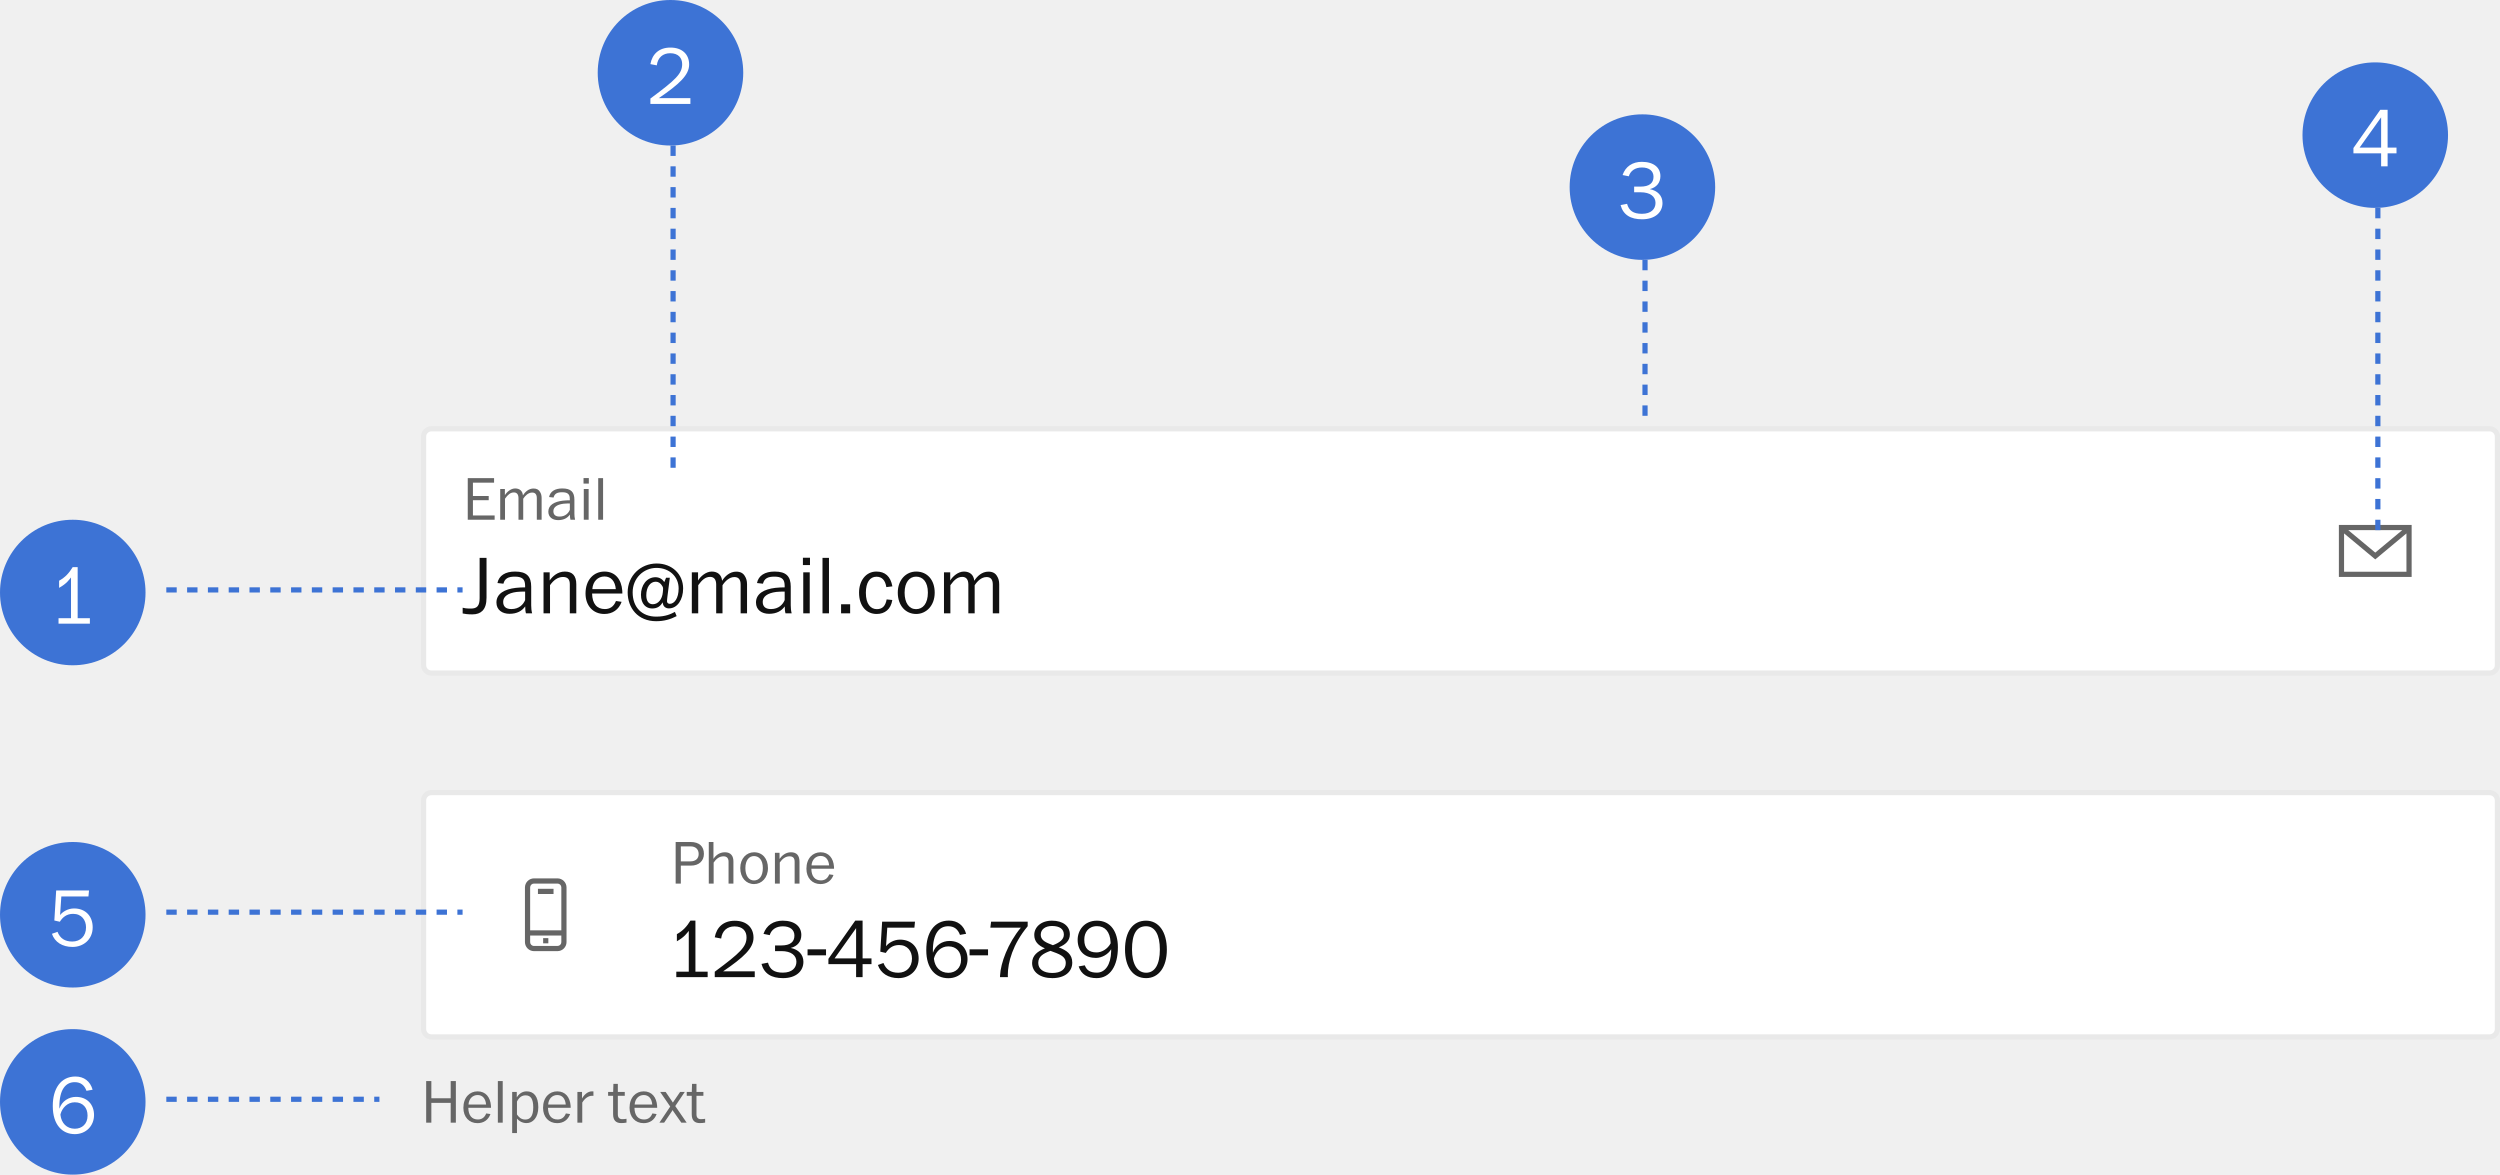
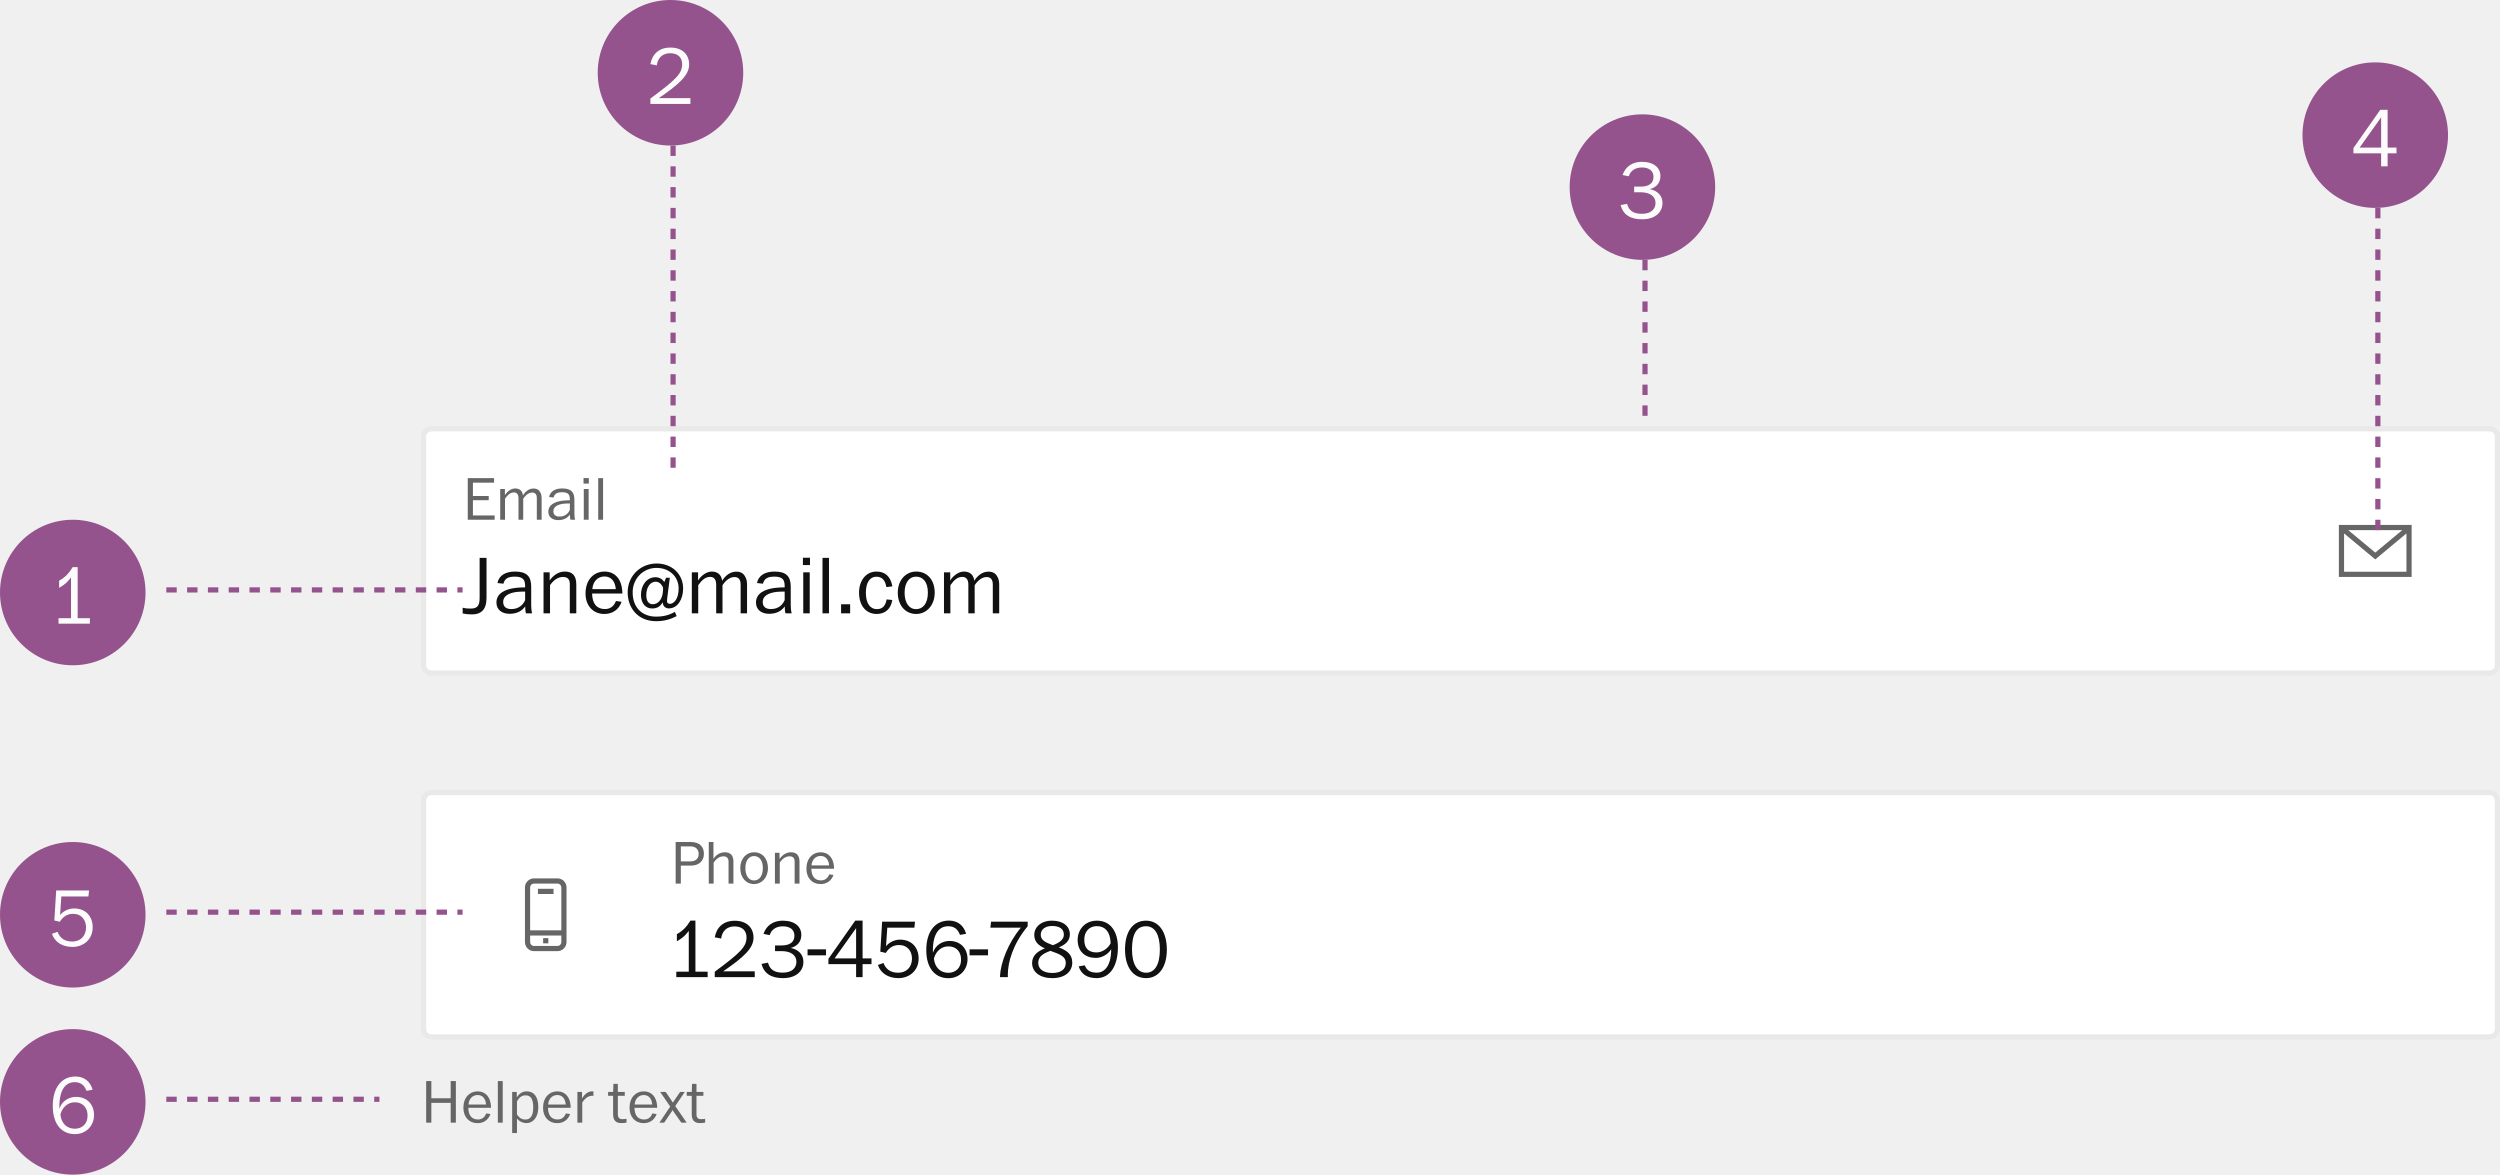
<svg xmlns="http://www.w3.org/2000/svg" width="481" height="226" viewBox="0 0 481 226" fill="none">
  <rect x="81.5" y="82.5" width="399" height="47" rx="1.5" fill="white" />
  <path d="M95.168 100V99.172H90.992V96.244H94.028V95.428H90.992V92.86H95.06V91.996H89.996V100H95.168ZM97.164 100V95.944C97.704 95.188 98.196 94.744 98.88 94.744C99.456 94.744 99.756 95.14 99.756 95.848V100H100.668V95.956C101.04 95.368 101.652 94.768 102.384 94.768C102.96 94.768 103.284 95.092 103.284 95.86V100H104.208V95.8C104.208 95.32 104.088 94.936 103.908 94.66C103.668 94.216 103.26 93.988 102.648 93.988C101.712 93.988 101.016 94.66 100.608 95.308C100.536 94.468 99.984 93.976 99.12 93.976C98.268 93.976 97.488 94.684 97.14 95.272V94.084H96.24V100H97.164ZM107.382 100.072C108.486 100.072 109.182 99.652 109.65 99.004C109.638 99.304 109.686 99.796 109.758 100H110.646C110.55 99.628 110.514 99.22 110.514 98.848V96.16C110.514 94.672 109.866 93.976 108.186 93.976C106.782 93.976 105.858 94.552 105.642 95.632L106.506 95.728C106.698 94.972 107.202 94.708 108.162 94.708C109.158 94.708 109.542 95.056 109.614 95.704C109.638 95.848 109.638 96.052 109.638 96.256C109.17 96.268 108.774 96.268 108.294 96.328C106.674 96.52 105.498 97.156 105.498 98.44C105.498 99.52 106.338 100.072 107.382 100.072ZM107.658 99.388C106.866 99.388 106.47 99.028 106.47 98.344C106.47 97.6 107.13 97.084 108.414 96.916C108.786 96.868 109.218 96.868 109.638 96.868V98.092C109.386 98.704 108.786 99.388 107.658 99.388ZM113.291 93.04V91.984H112.271V93.04H113.291ZM113.255 100V94.084H112.319V100H113.255ZM116.032 100V91.996H115.096V100H116.032Z" fill="#666666" />
  <path d="M90.856 118.208C91.752 118.208 92.36 117.968 92.808 117.536C93.336 117.008 93.608 116.208 93.608 114.96V107.328H92.28V115.072C92.28 116.576 91.784 117.088 90.6 117.088C89.688 117.088 89.352 117.008 89.016 116.928V118.032C89.352 118.112 90.008 118.208 90.856 118.208ZM98.025 118.096C99.498 118.096 100.426 117.536 101.05 116.672C101.034 117.072 101.098 117.728 101.194 118H102.378C102.25 117.504 102.202 116.96 102.202 116.464V112.88C102.202 110.896 101.338 109.968 99.097 109.968C97.225 109.968 95.993 110.736 95.706 112.176L96.858 112.304C97.114 111.296 97.785 110.944 99.066 110.944C100.394 110.944 100.906 111.408 101.002 112.272C101.034 112.464 101.034 112.736 101.034 113.008C100.41 113.024 99.882 113.024 99.242 113.104C97.082 113.36 95.513 114.208 95.513 115.92C95.513 117.36 96.633 118.096 98.025 118.096ZM98.394 117.184C97.338 117.184 96.809 116.704 96.809 115.792C96.809 114.8 97.689 114.112 99.401 113.888C99.897 113.824 100.474 113.824 101.034 113.824V115.456C100.698 116.272 99.897 117.184 98.394 117.184ZM105.823 118V112.592C106.479 111.648 107.311 111.008 108.319 111.008C109.215 111.008 109.631 111.456 109.631 112.4V118H110.879V112.416C110.879 110.8 110.159 109.968 108.687 109.968C107.279 109.968 106.303 110.896 105.759 111.68V110.112H104.575V118H105.823ZM116.271 118.128C117.839 118.128 119.055 117.312 119.599 115.792L118.511 115.632C118.063 116.8 117.247 117.184 116.383 117.184C114.847 117.184 113.951 116.176 113.919 114.192H119.743C119.727 114.016 119.743 113.84 119.727 113.664C119.567 111.472 118.367 109.968 116.303 109.968C114.271 109.968 112.655 111.52 112.655 114.192C112.655 116.544 114.111 118.128 116.271 118.128ZM113.967 113.344C114.063 111.856 115.039 110.912 116.303 110.912C117.567 110.912 118.351 111.824 118.479 113.344H113.967ZM126.25 119.52C127.77 119.52 129.018 119.152 130.186 118.544L129.85 117.728C129.098 118.128 128.074 118.64 126.25 118.64C123.546 118.64 121.722 116.896 121.722 113.968C121.722 111.264 123.802 109.264 126.314 109.264C128.778 109.264 130.57 110.928 130.57 113.216C130.57 115.136 129.738 116.176 128.874 116.176C128.554 116.176 128.33 115.984 128.33 115.68C128.33 115.392 128.378 115.104 128.41 114.8L128.874 111.152H128.154L127.802 112C127.45 111.376 126.778 111.056 126.122 111.056C124.426 111.056 123.322 112.624 123.322 114.432C123.322 116.224 124.314 117.072 125.466 117.072C126.554 117.072 127.082 116.576 127.514 115.888C127.53 116.72 128.122 117.056 128.698 117.056C130.33 117.056 131.434 115.36 131.434 113.216C131.434 110.448 129.274 108.416 126.346 108.416C123.258 108.416 120.762 110.784 120.762 113.968C120.762 116.992 122.746 119.52 126.25 119.52ZM125.594 116.256C124.746 116.256 124.346 115.552 124.346 114.528C124.346 112.976 125.098 111.92 126.17 111.92C126.682 111.92 127.098 112.208 127.402 112.72C127.61 113.04 127.61 113.152 127.53 113.936C127.418 115.28 126.65 116.256 125.594 116.256ZM134.338 118V112.592C135.058 111.584 135.714 110.992 136.626 110.992C137.394 110.992 137.794 111.52 137.794 112.464V118H139.01V112.608C139.506 111.824 140.322 111.024 141.298 111.024C142.066 111.024 142.498 111.456 142.498 112.48V118H143.73V112.4C143.73 111.76 143.57 111.248 143.33 110.88C143.01 110.288 142.466 109.984 141.65 109.984C140.402 109.984 139.474 110.88 138.93 111.744C138.834 110.624 138.098 109.968 136.946 109.968C135.81 109.968 134.77 110.912 134.306 111.696V110.112H133.106V118H134.338ZM147.963 118.096C149.435 118.096 150.363 117.536 150.987 116.672C150.971 117.072 151.035 117.728 151.131 118H152.315C152.187 117.504 152.139 116.96 152.139 116.464V112.88C152.139 110.896 151.275 109.968 149.035 109.968C147.163 109.968 145.931 110.736 145.643 112.176L146.795 112.304C147.051 111.296 147.723 110.944 149.003 110.944C150.331 110.944 150.843 111.408 150.939 112.272C150.971 112.464 150.971 112.736 150.971 113.008C150.347 113.024 149.819 113.024 149.179 113.104C147.019 113.36 145.451 114.208 145.451 115.92C145.451 117.36 146.571 118.096 147.963 118.096ZM148.331 117.184C147.275 117.184 146.747 116.704 146.747 115.792C146.747 114.8 147.627 114.112 149.339 113.888C149.835 113.824 150.411 113.824 150.971 113.824V115.456C150.635 116.272 149.835 117.184 148.331 117.184ZM155.841 108.72V107.312H154.481V108.72H155.841ZM155.793 118V110.112H154.545V118H155.793ZM159.496 118V107.328H158.248V118H159.496ZM163.567 118V116.256H161.823V118H163.567ZM168.672 118.128C170.24 118.128 171.408 117.216 171.68 115.44L170.592 115.328C170.352 116.64 169.744 117.2 168.704 117.2C167.52 117.2 166.592 116.224 166.592 114.048C166.592 112.08 167.36 110.96 168.624 110.96C169.712 110.96 170.336 111.664 170.528 112.96L171.696 112.816C171.344 110.88 170.288 109.968 168.608 109.968C166.608 109.968 165.28 111.728 165.28 114.016C165.28 116.656 166.736 118.128 168.672 118.128ZM176.269 118.128C178.221 118.128 179.837 116.512 179.837 114.032C179.837 111.6 178.429 109.968 176.269 109.968C174.333 109.968 172.733 111.552 172.733 114.016C172.733 116.512 174.237 118.128 176.269 118.128ZM176.253 117.2C174.925 117.2 174.045 116.016 174.045 114.032C174.045 112 175.005 110.944 176.253 110.944C177.565 110.944 178.525 111.968 178.525 114.016C178.525 116.144 177.549 117.2 176.253 117.2ZM182.854 118V112.592C183.574 111.584 184.23 110.992 185.142 110.992C185.91 110.992 186.31 111.52 186.31 112.464V118H187.526V112.608C188.022 111.824 188.838 111.024 189.814 111.024C190.582 111.024 191.014 111.456 191.014 112.48V118H192.246V112.4C192.246 111.76 192.086 111.248 191.846 110.88C191.526 110.288 190.982 109.984 190.166 109.984C188.918 109.984 187.99 110.88 187.446 111.744C187.35 110.624 186.614 109.968 185.462 109.968C184.326 109.968 183.286 110.912 182.822 111.696V110.112H181.622V118H182.854Z" fill="#111111" />
-   <path d="M437 106C437 94.954 445.954 86 457 86C468.046 86 477 94.954 477 106C477 117.046 468.046 126 457 126C445.954 126 437 117.046 437 106Z" fill="white" />
+   <path d="M437 106C437 94.954 445.954 86 457 86V86C468.046 86 477 94.954 477 106V106C477 117.046 468.046 126 457 126V126C445.954 126 437 117.046 437 106V106Z" fill="white" />
  <path d="M450 101V111H464V101H450ZM462.19 102L457 106.32L451.81 102H462.19ZM451 110V102.63L457 107.63L463 102.63V110H451Z" fill="#666666" />
  <rect x="81.5" y="82.5" width="399" height="47" rx="1.5" stroke="#E9E9E9" />
  <rect x="81.5" y="152.5" width="399" height="47" rx="1.5" fill="white" />
-   <path d="M85 176C85 164.954 93.954 156 105 156C116.046 156 125 164.954 125 176C125 187.046 116.046 196 105 196C93.954 196 85 187.046 85 176Z" fill="white" />
-   <path d="M107.27 169H102.73C102.273 169.005 101.836 169.189 101.512 169.512C101.189 169.836 101.005 170.273 101 170.73V181.27C101.005 181.727 101.189 182.164 101.512 182.488C101.836 182.811 102.273 182.995 102.73 183H107.27C107.727 182.995 108.164 182.811 108.488 182.488C108.811 182.164 108.995 181.727 109 181.27V170.73C108.995 170.273 108.811 169.836 108.488 169.512C108.164 169.189 107.727 169.005 107.27 169ZM108 181.27C108 181.464 107.923 181.649 107.786 181.786C107.649 181.923 107.464 182 107.27 182H102.73C102.536 182 102.351 181.923 102.214 181.786C102.077 181.649 102 181.464 102 181.27V180H108V181.27ZM108 179H102V170.73C102 170.536 102.077 170.351 102.214 170.214C102.351 170.077 102.536 170 102.73 170H107.27C107.464 170 107.649 170.077 107.786 170.214C107.923 170.351 108 170.536 108 170.73V179ZM105.5 180.5H104.5V181.5H105.5V180.5ZM103.5 172H106.5V171H103.5V172Z" fill="#666666" />
+   <path d="M85 176C85 164.954 93.954 156 105 156V156C116.046 156 125 164.954 125 176V176C125 187.046 116.046 196 105 196V196C93.954 196 85 187.046 85 176V176Z" fill="white" />
+   <path d="M107.27 169H102.73C102.273 169.005 101.836 169.189 101.512 169.512C101.189 169.836 101.005 170.273 101 170.73V181.27C101.005 181.727 101.189 182.164 101.512 182.488C101.836 182.811 102.273 182.995 102.73 183H107.27C107.727 182.995 108.164 182.811 108.488 182.488C108.811 182.164 108.995 181.727 109 181.27V170.73C108.995 170.273 108.811 169.836 108.488 169.512C108.164 169.189 107.727 169.005 107.27 169V169ZM108 181.27C108 181.464 107.923 181.649 107.786 181.786C107.649 181.923 107.464 182 107.27 182H102.73C102.536 182 102.351 181.923 102.214 181.786C102.077 181.649 102 181.464 102 181.27V180H108V181.27ZM108 179H102V170.73C102 170.536 102.077 170.351 102.214 170.214C102.351 170.077 102.536 170 102.73 170H107.27C107.464 170 107.649 170.077 107.786 170.214C107.923 170.351 108 170.536 108 170.73V179ZM105.5 180.5H104.5V181.5H105.5V180.5ZM103.5 172H106.5V171H103.5V172Z" fill="#666666" />
  <path d="M130.992 170V166.544H132.936C134.472 166.544 135.432 165.656 135.432 164.276C135.432 162.86 134.568 161.996 132.828 161.996H129.996V170H130.992ZM130.992 162.848H132.912C133.824 162.848 134.424 163.412 134.424 164.312C134.424 165.2 133.824 165.728 132.84 165.728H130.992V162.848ZM137.305 170V165.956C137.797 165.248 138.385 164.756 139.213 164.756C139.813 164.756 140.173 165.092 140.173 165.812V170H141.109V165.74C141.109 164.768 140.677 163.976 139.477 163.976C138.373 163.976 137.653 164.636 137.269 165.248V161.996H136.369V170H137.305ZM145.08 170.096C146.544 170.096 147.756 168.884 147.756 167.024C147.756 165.2 146.7 163.976 145.08 163.976C143.628 163.976 142.428 165.164 142.428 167.012C142.428 168.884 143.556 170.096 145.08 170.096ZM145.068 169.4C144.072 169.4 143.412 168.512 143.412 167.024C143.412 165.5 144.132 164.708 145.068 164.708C146.052 164.708 146.772 165.476 146.772 167.012C146.772 168.608 146.04 169.4 145.068 169.4ZM150.031 170V165.944C150.523 165.236 151.147 164.756 151.903 164.756C152.575 164.756 152.887 165.092 152.887 165.8V170H153.823V165.812C153.823 164.6 153.283 163.976 152.179 163.976C151.123 163.976 150.391 164.672 149.983 165.26V164.084H149.095V170H150.031ZM157.867 170.096C159.043 170.096 159.955 169.484 160.363 168.344L159.547 168.224C159.211 169.1 158.599 169.388 157.951 169.388C156.799 169.388 156.127 168.632 156.103 167.144H160.471C160.459 167.012 160.471 166.88 160.459 166.748C160.339 165.104 159.439 163.976 157.891 163.976C156.367 163.976 155.155 165.14 155.155 167.144C155.155 168.908 156.247 170.096 157.867 170.096ZM156.139 166.508C156.211 165.392 156.943 164.684 157.891 164.684C158.839 164.684 159.427 165.368 159.523 166.508H156.139Z" fill="#666666" />
  <path d="M136.152 188V186.944H133.8V177.12H132.84C132.152 178.256 131.4 179.088 130.232 179.728V181.104C131.752 180.24 132.136 179.552 132.52 179.104V186.944H130.12V188H136.152ZM145.215 188V186.88H139.135C143.103 184.176 144.975 182.432 144.975 180.416C144.975 178.448 143.631 177.152 141.375 177.152C139.183 177.152 137.871 178.4 137.519 180.336L138.751 180.576C138.943 179.056 139.935 178.24 141.327 178.24C142.911 178.24 143.631 179.168 143.631 180.336C143.631 182.144 142.495 183.28 137.519 186.96V188H145.215ZM150.655 188.192C153.183 188.192 154.575 186.832 154.575 185.056C154.575 183.648 153.631 182.688 152.127 182.384C153.439 182.064 154.175 181.136 154.175 179.888C154.175 178.288 152.943 177.136 150.591 177.136C148.831 177.136 147.455 178.016 146.895 179.68L148.095 179.92C148.399 178.88 149.295 178.224 150.623 178.224C151.999 178.224 152.847 178.88 152.847 180.016C152.847 181.248 151.999 181.904 150.351 181.904H149.119V182.992H150.351C152.223 182.992 153.231 183.824 153.231 185.04C153.231 186.208 152.399 187.136 150.623 187.136C148.959 187.136 148.127 186.544 147.759 185.216L146.511 185.456C147.007 187.344 148.431 188.192 150.655 188.192ZM158.927 183.808V182.656H155.375V183.808H158.927ZM165.962 188V185.504H167.674V184.4H165.962V177.12H164.554L159.386 184.48V185.504H164.714V188H165.962ZM164.714 178.576V184.4H160.57L164.714 178.576ZM172.874 188.192C174.89 188.192 176.746 186.816 176.746 184.416C176.746 182.288 175.386 180.784 173.162 180.784C171.978 180.784 170.922 181.44 170.474 182.064L170.714 178.48H175.93L176.042 177.328H169.722L169.37 183.104L170.426 183.344C170.97 182.48 171.722 181.824 172.986 181.824C174.618 181.824 175.466 183.024 175.466 184.432C175.466 186.08 174.394 187.152 172.826 187.152C171.402 187.152 170.474 186.544 169.978 185.28L168.906 185.664C169.45 187.264 170.906 188.192 172.874 188.192ZM182.458 188.208C184.634 188.208 186.154 186.592 186.154 184.544C186.154 182.528 184.858 181.04 182.666 181.04C181.338 181.04 179.962 181.824 179.498 183.312C179.498 183.248 179.482 183.008 179.482 182.96C179.482 179.584 180.714 178.208 182.442 178.208C183.594 178.208 184.314 178.8 184.698 179.872L185.882 179.664C185.418 178.032 184.234 177.12 182.57 177.12C179.69 177.12 178.218 179.568 178.218 182.72V182.848C178.218 186.368 180.01 188.208 182.458 188.208ZM182.458 187.168C180.906 187.168 179.866 186.096 179.69 184.496C179.69 184.448 179.69 184.4 179.706 184.352C180.026 183.184 181.002 182.08 182.458 182.08C184.042 182.08 184.906 183.168 184.906 184.608V184.688C184.906 186.208 183.866 187.168 182.458 187.168ZM190.099 183.808V182.656H186.547V183.808H190.099ZM197.726 177.328H190.686L190.542 178.48H196.414C193.902 181.488 192.526 185.328 192.414 187.648C192.398 187.776 192.398 187.888 192.398 188H193.918C193.902 187.936 193.902 187.76 193.902 187.6C193.902 185.152 194.846 181.68 197.726 178.208V177.328ZM202.464 188.192C204.928 188.192 206.304 186.928 206.304 185.2C206.304 183.584 205.216 182.848 203.712 182.272C204.944 181.776 205.84 181.04 205.84 179.776C205.84 178.192 204.528 177.136 202.4 177.136C200.288 177.136 198.992 178.384 198.992 179.872C198.992 181.12 199.712 181.888 201.04 182.464C199.664 183.008 198.576 183.824 198.576 185.28C198.576 187.024 200.096 188.192 202.464 188.192ZM202.576 181.856L202.064 181.648C200.88 181.2 200.24 180.72 200.24 179.84C200.24 178.784 201.152 178.16 202.4 178.16C203.904 178.16 204.688 178.768 204.688 179.824C204.688 180.752 203.856 181.376 202.576 181.856ZM202.464 187.2C200.736 187.2 199.76 186.432 199.76 185.264C199.76 183.984 200.752 183.44 202.112 182.944L202.704 183.168C204.304 183.728 205.056 184.24 205.056 185.264C205.056 186.512 204.096 187.2 202.464 187.2ZM210.859 184.304C211.979 184.304 213.243 183.6 213.787 182.624C213.787 182.736 213.787 182.864 213.787 183.04C213.723 185.632 212.619 187.136 211.051 187.136C209.723 187.136 209.083 186.688 208.715 185.728L207.531 185.936C208.043 187.472 209.211 188.192 211.003 188.192C213.547 188.192 215.083 185.888 215.083 182.272C215.083 182.256 215.083 182.24 215.083 182.224C215.083 179.328 213.723 177.136 211.051 177.136C208.635 177.136 207.339 178.976 207.339 180.816C207.339 183.168 208.875 184.304 210.859 184.304ZM210.987 183.248C209.451 183.248 208.619 182.448 208.619 180.848C208.619 180.816 208.619 180.768 208.619 180.736C208.619 179.456 209.371 178.192 211.067 178.192C212.587 178.192 213.563 179.248 213.675 181.264C213.675 181.328 213.675 181.472 213.675 181.52C213.083 182.608 211.963 183.248 210.987 183.248ZM220.516 188.192C222.965 188.192 224.501 186.032 224.501 182.72C224.501 179.296 222.965 177.136 220.501 177.136C217.941 177.136 216.453 179.28 216.453 182.672C216.453 186.016 217.957 188.192 220.516 188.192ZM220.516 187.152C218.805 187.152 217.797 185.488 217.797 182.672C217.797 179.728 218.661 178.208 220.501 178.208C222.229 178.208 223.157 179.872 223.157 182.688C223.157 185.584 222.181 187.152 220.516 187.152Z" fill="#111111" />
  <rect x="81.5" y="152.5" width="399" height="47" rx="1.5" stroke="#E9E9E9" />
  <path d="M82.992 216V212.196H86.712V216H87.708V207.996H86.712V211.308H82.992V207.996H81.996V216H82.992ZM91.867 216.096C93.043 216.096 93.955 215.484 94.363 214.344L93.547 214.224C93.211 215.1 92.599 215.388 91.951 215.388C90.799 215.388 90.127 214.632 90.103 213.144H94.471C94.459 213.012 94.471 212.88 94.459 212.748C94.339 211.104 93.439 209.976 91.891 209.976C90.367 209.976 89.155 211.14 89.155 213.144C89.155 214.908 90.247 216.096 91.867 216.096ZM90.139 212.508C90.211 211.392 90.943 210.684 91.891 210.684C92.839 210.684 93.427 211.368 93.523 212.508H90.139ZM96.723 216V207.996H95.787V216H96.723ZM101.313 216.084C102.501 216.084 103.569 215.04 103.569 213.036C103.569 210.9 102.657 209.976 101.337 209.976C100.389 209.976 99.789 210.552 99.429 211.128V210.084H98.541V218.004H99.465V215.22C99.825 215.652 100.449 216.084 101.313 216.084ZM101.061 215.4C100.209 215.4 99.777 214.872 99.465 214.428V211.932C99.885 211.104 100.437 210.744 101.121 210.744C102.141 210.744 102.597 211.476 102.597 213.06C102.597 214.764 101.997 215.4 101.061 215.4ZM107.195 216.096C108.371 216.096 109.283 215.484 109.691 214.344L108.875 214.224C108.539 215.1 107.927 215.388 107.279 215.388C106.127 215.388 105.455 214.632 105.431 213.144H109.799C109.787 213.012 109.799 212.88 109.787 212.748C109.667 211.104 108.767 209.976 107.219 209.976C105.695 209.976 104.483 211.14 104.483 213.144C104.483 214.908 105.575 216.096 107.195 216.096ZM105.467 212.508C105.539 211.392 106.271 210.684 107.219 210.684C108.167 210.684 108.755 211.368 108.851 212.508H105.467ZM112.027 216V212.136C112.519 211.308 113.215 210.828 113.911 210.828C113.983 210.828 114.103 210.828 114.175 210.84V209.988C114.079 209.976 114.007 209.976 113.899 209.976C113.059 209.976 112.363 210.66 111.979 211.356V210.084H111.091V216H112.027ZM119.533 216.084C119.857 216.084 120.217 216.048 120.541 215.988V215.256C120.325 215.292 119.977 215.328 119.701 215.328C119.197 215.316 118.873 215.04 118.873 214.416V210.828H120.205V210.084H118.873V208.536H118.021L117.973 210.084H117.001V210.828H117.961V214.368C117.961 215.592 118.537 216.084 119.533 216.084ZM123.836 216.096C125.012 216.096 125.924 215.484 126.332 214.344L125.516 214.224C125.18 215.1 124.568 215.388 123.92 215.388C122.768 215.388 122.096 214.632 122.072 213.144H126.44C126.428 213.012 126.44 212.88 126.428 212.748C126.308 211.104 125.408 209.976 123.86 209.976C122.336 209.976 121.124 211.14 121.124 213.144C121.124 214.908 122.216 216.096 123.836 216.096ZM122.108 212.508C122.18 211.392 122.912 210.684 123.86 210.684C124.808 210.684 125.396 211.368 125.492 212.508H122.108ZM127.783 216L129.283 213.792L129.403 213.576L129.535 213.792L131.083 216H132.115L129.919 212.808L131.755 210.084H130.855L129.619 211.896L129.463 212.136L129.307 211.896L128.071 210.084H127.015L128.947 212.904L126.871 216H127.783ZM134.661 216.084C134.985 216.084 135.345 216.048 135.669 215.988V215.256C135.453 215.292 135.105 215.328 134.829 215.328C134.325 215.316 134.001 215.04 134.001 214.416V210.828H135.333V210.084H134.001V208.536H133.149L133.101 210.084H132.129V210.828H133.089V214.368C133.089 215.592 133.665 216.084 134.661 216.084Z" fill="#666666" />
-   <rect y="100" width="28" height="28" rx="14" fill="#3D73D5" />
-   <path d="M17.293 120V118.944H14.941V109.12H13.981C13.293 110.256 12.541 111.088 11.373 111.728V113.104C12.893 112.24 13.277 111.552 13.661 111.104V118.944H11.261V120H17.293Z" fill="white" />
-   <line x1="32" y1="113.5" x2="89" y2="113.5" stroke="#3D73D5" stroke-dasharray="2 2" />
-   <rect y="162" width="28" height="28" rx="14" fill="#3D73D5" />
-   <path d="M13.96 182.192C15.976 182.192 17.832 180.816 17.832 178.416C17.832 176.288 16.472 174.784 14.248 174.784C13.064 174.784 12.008 175.44 11.56 176.064L11.8 172.48H17.016L17.128 171.328H10.808L10.456 177.104L11.512 177.344C12.056 176.48 12.808 175.824 14.072 175.824C15.704 175.824 16.552 177.024 16.552 178.432C16.552 180.08 15.48 181.152 13.912 181.152C12.488 181.152 11.56 180.544 11.064 179.28L9.992 179.664C10.536 181.264 11.992 182.192 13.96 182.192Z" fill="white" />
-   <line x1="32" y1="175.5" x2="89" y2="175.5" stroke="#3D73D5" stroke-dasharray="2 2" />
-   <rect y="198" width="28" height="28" rx="14" fill="#3D73D5" />
-   <path d="M14.396 218.208C16.572 218.208 18.092 216.592 18.092 214.544C18.092 212.528 16.796 211.04 14.604 211.04C13.276 211.04 11.9 211.824 11.436 213.312C11.436 213.248 11.42 213.008 11.42 212.96C11.42 209.584 12.652 208.208 14.38 208.208C15.532 208.208 16.252 208.8 16.636 209.872L17.82 209.664C17.356 208.032 16.172 207.12 14.508 207.12C11.628 207.12 10.156 209.568 10.156 212.72V212.848C10.156 216.368 11.948 218.208 14.396 218.208ZM14.396 217.168C12.844 217.168 11.804 216.096 11.628 214.496C11.628 214.448 11.628 214.4 11.644 214.352C11.964 213.184 12.94 212.08 14.396 212.08C15.98 212.08 16.844 213.168 16.844 214.608V214.688C16.844 216.208 15.804 217.168 14.396 217.168Z" fill="white" />
-   <line x1="32" y1="211.5" x2="73" y2="211.5" stroke="#3D73D5" stroke-dasharray="2 2" />
-   <rect x="115" width="28" height="28" rx="14" fill="#3D73D5" />
-   <path d="M132.832 20V18.88H126.752C130.72 16.176 132.592 14.432 132.592 12.416C132.592 10.448 131.248 9.152 128.992 9.152C126.8 9.152 125.488 10.4 125.136 12.336L126.368 12.576C126.56 11.056 127.552 10.24 128.944 10.24C130.528 10.24 131.248 11.168 131.248 12.336C131.248 14.144 130.112 15.28 125.136 18.96V20H132.832Z" fill="white" />
-   <line x1="129.5" y1="28" x2="129.5" y2="90" stroke="#3D73D5" stroke-dasharray="2 2" />
-   <rect x="443" y="12" width="28" height="28" rx="14" fill="#3D73D5" />
-   <path d="M459.376 32V29.504H461.088V28.4H459.376V21.12H457.968L452.8 28.48V29.504H458.128V32H459.376ZM458.128 22.576V28.4H453.984L458.128 22.576Z" fill="white" />
-   <line x1="457.5" y1="40" x2="457.5" y2="102" stroke="#3D73D5" stroke-dasharray="2 2" />
-   <rect x="302" y="22" width="28" height="28" rx="14" fill="#3D73D5" />
-   <path d="M315.944 42.192C318.472 42.192 319.864 40.832 319.864 39.056C319.864 37.648 318.92 36.688 317.416 36.384C318.728 36.064 319.464 35.136 319.464 33.888C319.464 32.288 318.232 31.136 315.88 31.136C314.12 31.136 312.744 32.016 312.184 33.68L313.384 33.92C313.688 32.88 314.584 32.224 315.912 32.224C317.288 32.224 318.136 32.88 318.136 34.016C318.136 35.248 317.288 35.904 315.64 35.904H314.408V36.992H315.64C317.512 36.992 318.52 37.824 318.52 39.04C318.52 40.208 317.688 41.136 315.912 41.136C314.248 41.136 313.416 40.544 313.048 39.216L311.8 39.456C312.296 41.344 313.72 42.192 315.944 42.192Z" fill="white" />
-   <line x1="316.5" y1="50" x2="316.5" y2="82" stroke="#3D73D5" stroke-dasharray="2 2" />
+   <rect y="100" width="28" height="28" rx="14" fill="#94538C" />
+   <path d="M17.293 120V118.944H14.941V109.12H13.981C13.293 110.256 12.541 111.088 11.373 111.728V113.104C12.893 112.24 13.277 111.552 13.661 111.104V118.944H11.261V120H17.293Z" fill="#FCFCFC" />
+   <line x1="32" y1="113.5" x2="89" y2="113.5" stroke="#94538C" stroke-dasharray="2 2" />
+   <rect y="162" width="28" height="28" rx="14" fill="#94538C" />
+   <path d="M13.96 182.192C15.976 182.192 17.832 180.816 17.832 178.416C17.832 176.288 16.472 174.784 14.248 174.784C13.064 174.784 12.008 175.44 11.56 176.064L11.8 172.48H17.016L17.128 171.328H10.808L10.456 177.104L11.512 177.344C12.056 176.48 12.808 175.824 14.072 175.824C15.704 175.824 16.552 177.024 16.552 178.432C16.552 180.08 15.48 181.152 13.912 181.152C12.488 181.152 11.56 180.544 11.064 179.28L9.992 179.664C10.536 181.264 11.992 182.192 13.96 182.192Z" fill="#FCFCFC" />
+   <line x1="32" y1="175.5" x2="89" y2="175.5" stroke="#94538C" stroke-dasharray="2 2" />
+   <rect y="198" width="28" height="28" rx="14" fill="#94538C" />
+   <path d="M14.396 218.208C16.572 218.208 18.092 216.592 18.092 214.544C18.092 212.528 16.796 211.04 14.604 211.04C13.276 211.04 11.9 211.824 11.436 213.312C11.436 213.248 11.42 213.008 11.42 212.96C11.42 209.584 12.652 208.208 14.38 208.208C15.532 208.208 16.252 208.8 16.636 209.872L17.82 209.664C17.356 208.032 16.172 207.12 14.508 207.12C11.628 207.12 10.156 209.568 10.156 212.72V212.848C10.156 216.368 11.948 218.208 14.396 218.208ZM14.396 217.168C12.844 217.168 11.804 216.096 11.628 214.496C11.628 214.448 11.628 214.4 11.644 214.352C11.964 213.184 12.94 212.08 14.396 212.08C15.98 212.08 16.844 213.168 16.844 214.608V214.688C16.844 216.208 15.804 217.168 14.396 217.168Z" fill="#FCFCFC" />
+   <line x1="32" y1="211.5" x2="73" y2="211.5" stroke="#94538C" stroke-dasharray="2 2" />
+   <rect x="115" width="28" height="28" rx="14" fill="#94538C" />
+   <path d="M132.832 20V18.88H126.752C130.72 16.176 132.592 14.432 132.592 12.416C132.592 10.448 131.248 9.152 128.992 9.152C126.8 9.152 125.488 10.4 125.136 12.336L126.368 12.576C126.56 11.056 127.552 10.24 128.944 10.24C130.528 10.24 131.248 11.168 131.248 12.336C131.248 14.144 130.112 15.28 125.136 18.96V20H132.832Z" fill="#FCFCFC" />
+   <line x1="129.5" y1="28" x2="129.5" y2="90" stroke="#94538C" stroke-dasharray="2 2" />
+   <rect x="443" y="12" width="28" height="28" rx="14" fill="#94538C" />
+   <path d="M459.376 32V29.504H461.088V28.4H459.376V21.12H457.968L452.8 28.48V29.504H458.128V32H459.376ZM458.128 22.576V28.4H453.984L458.128 22.576Z" fill="#FCFCFC" />
+   <line x1="457.5" y1="40" x2="457.5" y2="102" stroke="#94538C" stroke-dasharray="2 2" />
+   <rect x="302" y="22" width="28" height="28" rx="14" fill="#94538C" />
+   <path d="M315.944 42.192C318.472 42.192 319.864 40.832 319.864 39.056C319.864 37.648 318.92 36.688 317.416 36.384C318.728 36.064 319.464 35.136 319.464 33.888C319.464 32.288 318.232 31.136 315.88 31.136C314.12 31.136 312.744 32.016 312.184 33.68L313.384 33.92C313.688 32.88 314.584 32.224 315.912 32.224C317.288 32.224 318.136 32.88 318.136 34.016C318.136 35.248 317.288 35.904 315.64 35.904H314.408V36.992H315.64C317.512 36.992 318.52 37.824 318.52 39.04C318.52 40.208 317.688 41.136 315.912 41.136C314.248 41.136 313.416 40.544 313.048 39.216L311.8 39.456C312.296 41.344 313.72 42.192 315.944 42.192Z" fill="#FCFCFC" />
+   <line x1="316.5" y1="50" x2="316.5" y2="82" stroke="#94538C" stroke-dasharray="2 2" />
</svg>
